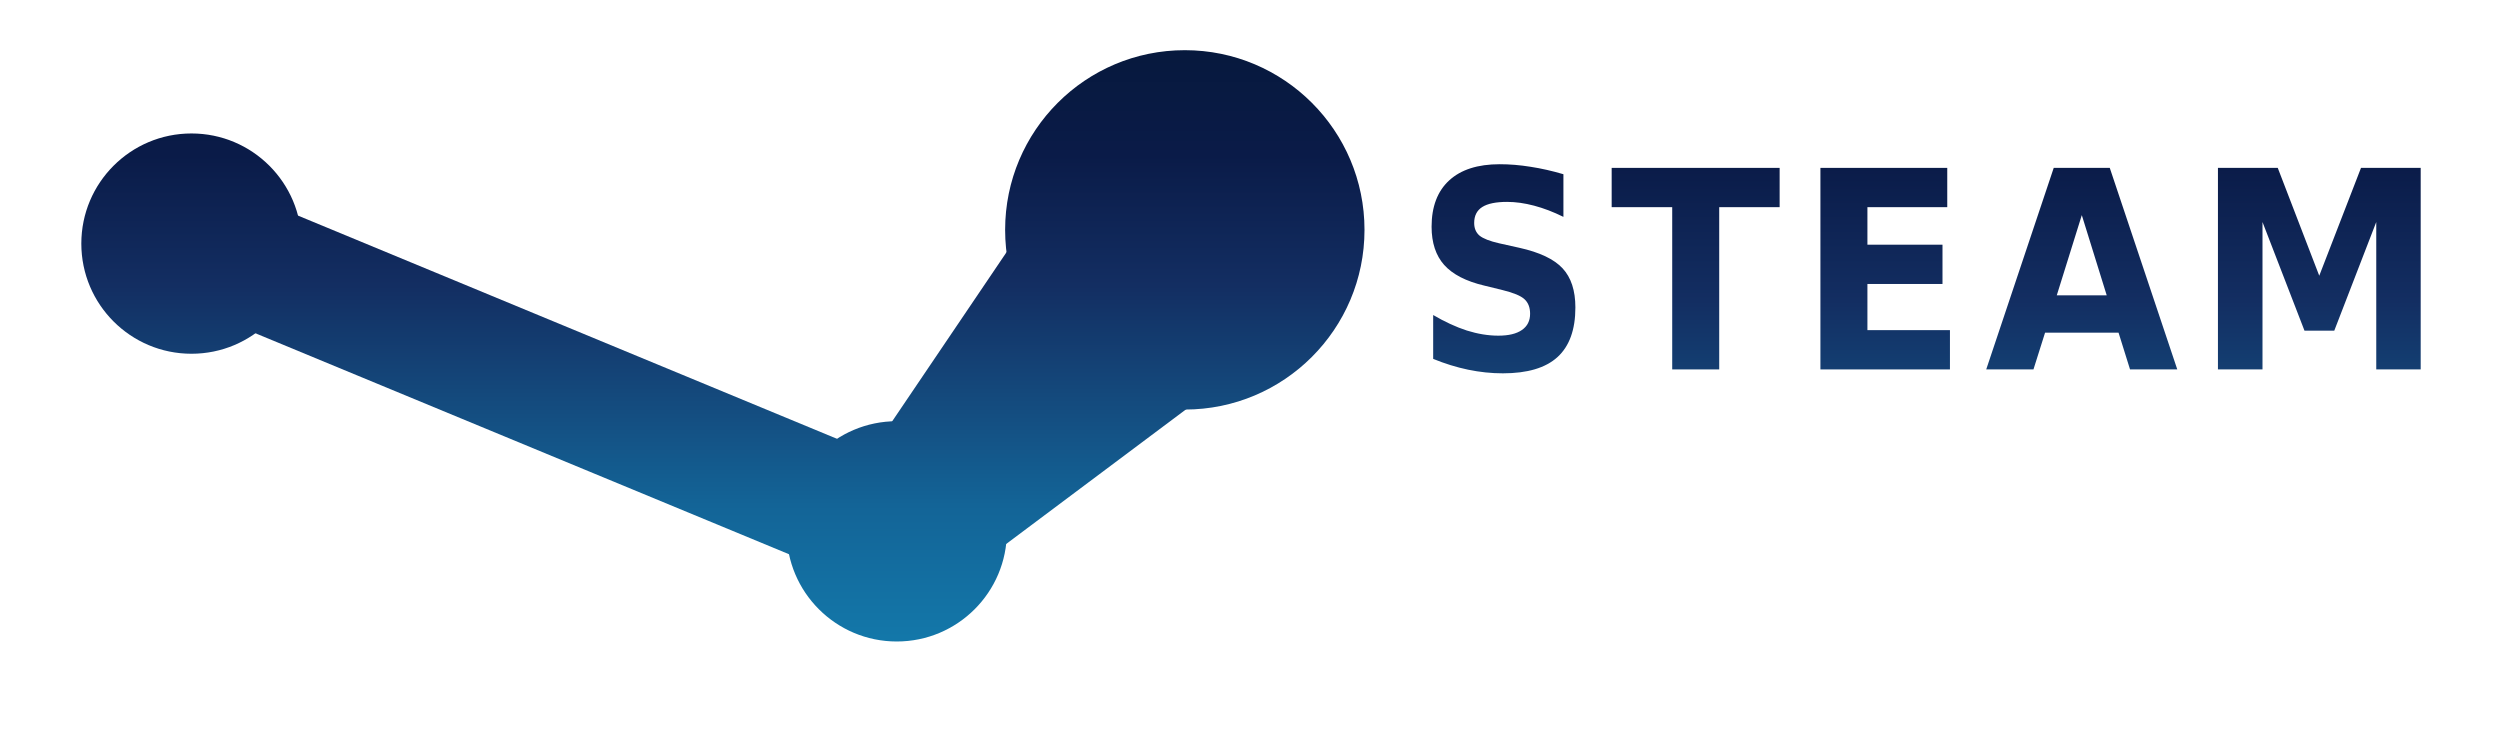
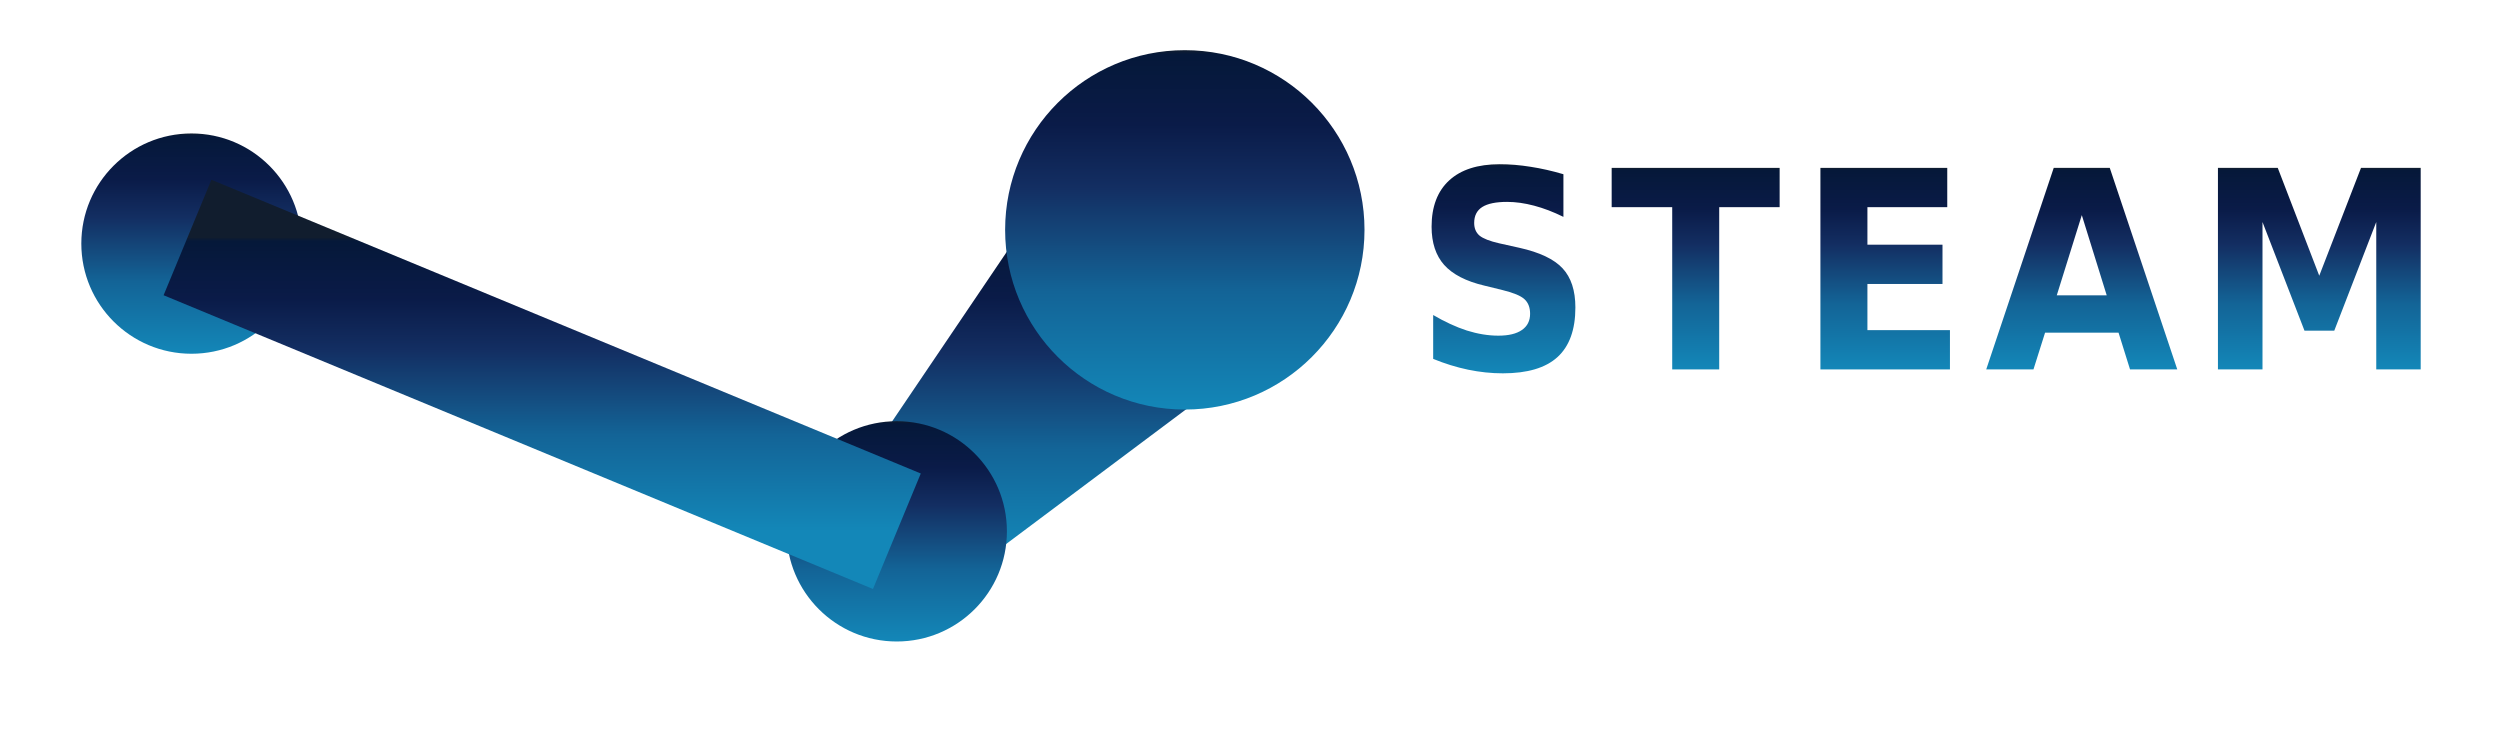
<svg xmlns="http://www.w3.org/2000/svg" version="1.1" width="400" height="120" id="svg2">
  <defs>
-     <linearGradient id="A" x1="50%" x2="50%" y1="0%" y2="100%" gradientUnits="userSpaceOnUse">
+     <linearGradient id="A" x1="50%" x2="50%" y1="0%" y2="100%">
      <stop offset="0%" stop-color="#111d2e" />
      <stop offset="1.2%" stop-color="#051839" />
      <stop offset="20.7%" stop-color="#0a1b48" />
      <stop offset="38.1%" stop-color="#132e62" />
      <stop offset="53.8%" stop-color="#144b7e" />
      <stop offset="67.3%" stop-color="#136497" />
      <stop offset="100%" stop-color="#1387b8" />
    </linearGradient>
  </defs>
  <g style="stroke:none;fill:url(#A)">
    <g id="g4215">
      <g id="g4199">
        <path d="M 163.3,37.019 140.292,71.042 159.139,88.42 199.036,58.559 163.3,37.019 Z" id="path8078" />
        <g id="g4186">
          <circle r="28.75" cy="36.779" cx="189.57" id="path4144" />
        </g>
      </g>
      <g id="g4206">
        <g id="g4191">
          <path id="path5167" d="m 161.105,85.016 a 17.623,17.623 0 1 1 -35.247,0 17.623,17.623 0 1 1 35.247,0 z" />
        </g>
        <g id="g4195">
          <path id="path2252" d="m 48.259,38.977 a 17.623,17.623 0 1 1 -35.247,0 17.623,17.623 0 1 1 35.247,0 z" />
        </g>
        <line x1="143.5" y1="85" x2="30" y2="38" style="stroke:url(#A);stroke-width:20" />
      </g>
    </g>
    <g transform="scale(0.9509699,1.051558)" id="text4156">
      <path d="m 263.044,26.509 0,6.49 q -2.526,-1.13 -4.929,-1.705 -2.403,-0.575 -4.539,-0.575 -2.834,0 -4.19,0.78 -1.356,0.78 -1.356,2.424 0,1.232 0.904,1.931 0.924,0.678 3.327,1.171 l 3.368,0.678 q 5.114,1.027 7.271,3.122 2.157,2.095 2.157,5.956 0,5.073 -3.019,7.558 -2.999,2.465 -9.181,2.465 -2.916,0 -5.853,-0.555 -2.937,-0.555 -5.874,-1.643 l 0,-6.675 q 2.937,1.561 5.669,2.362 2.752,0.78 5.299,0.78 2.588,0 3.964,-0.863 1.376,-0.863 1.376,-2.465 0,-1.438 -0.945,-2.218 -0.924,-0.78 -3.717,-1.397 l -3.06,-0.678 q -4.601,-0.986 -6.737,-3.142 -2.115,-2.157 -2.115,-5.812 0,-4.58 2.958,-7.045 2.958,-2.465 8.503,-2.465 2.526,0 5.196,0.39 2.67,0.37 5.525,1.13 z" id="path4150" />
      <path d="m 271.161,25.544 28.261,0 0,5.977 -10.166,0 0,24.687 -7.907,0 0,-24.687 -10.187,0 0,-5.977 z" id="path4152" />
      <path d="m 306.285,25.544 21.339,0 0,5.977 -13.432,0 0,5.71 12.631,0 0,5.977 -12.631,0 0,7.024 13.884,0 0,5.977 -21.791,0 0,-30.664 z" id="path4154" />
      <path d="m 356.444,50.621 -12.364,0 -1.951,5.586 -7.948,0 11.358,-30.664 9.427,0 11.358,30.664 -7.948,0 -1.931,-5.586 z m -10.392,-5.689 8.4,0 -4.19,-12.2 -4.21,12.2 z" id="path4156" />
      <path d="m 373.166,25.544 10.064,0 6.983,16.41 7.024,-16.41 10.043,0 0,30.664 -7.476,0 0,-22.428 -7.065,16.533 -5.011,0 -7.065,-16.533 0,22.428 -7.496,0 0,-30.664 z" id="path4158" />
    </g>
  </g>
</svg>
